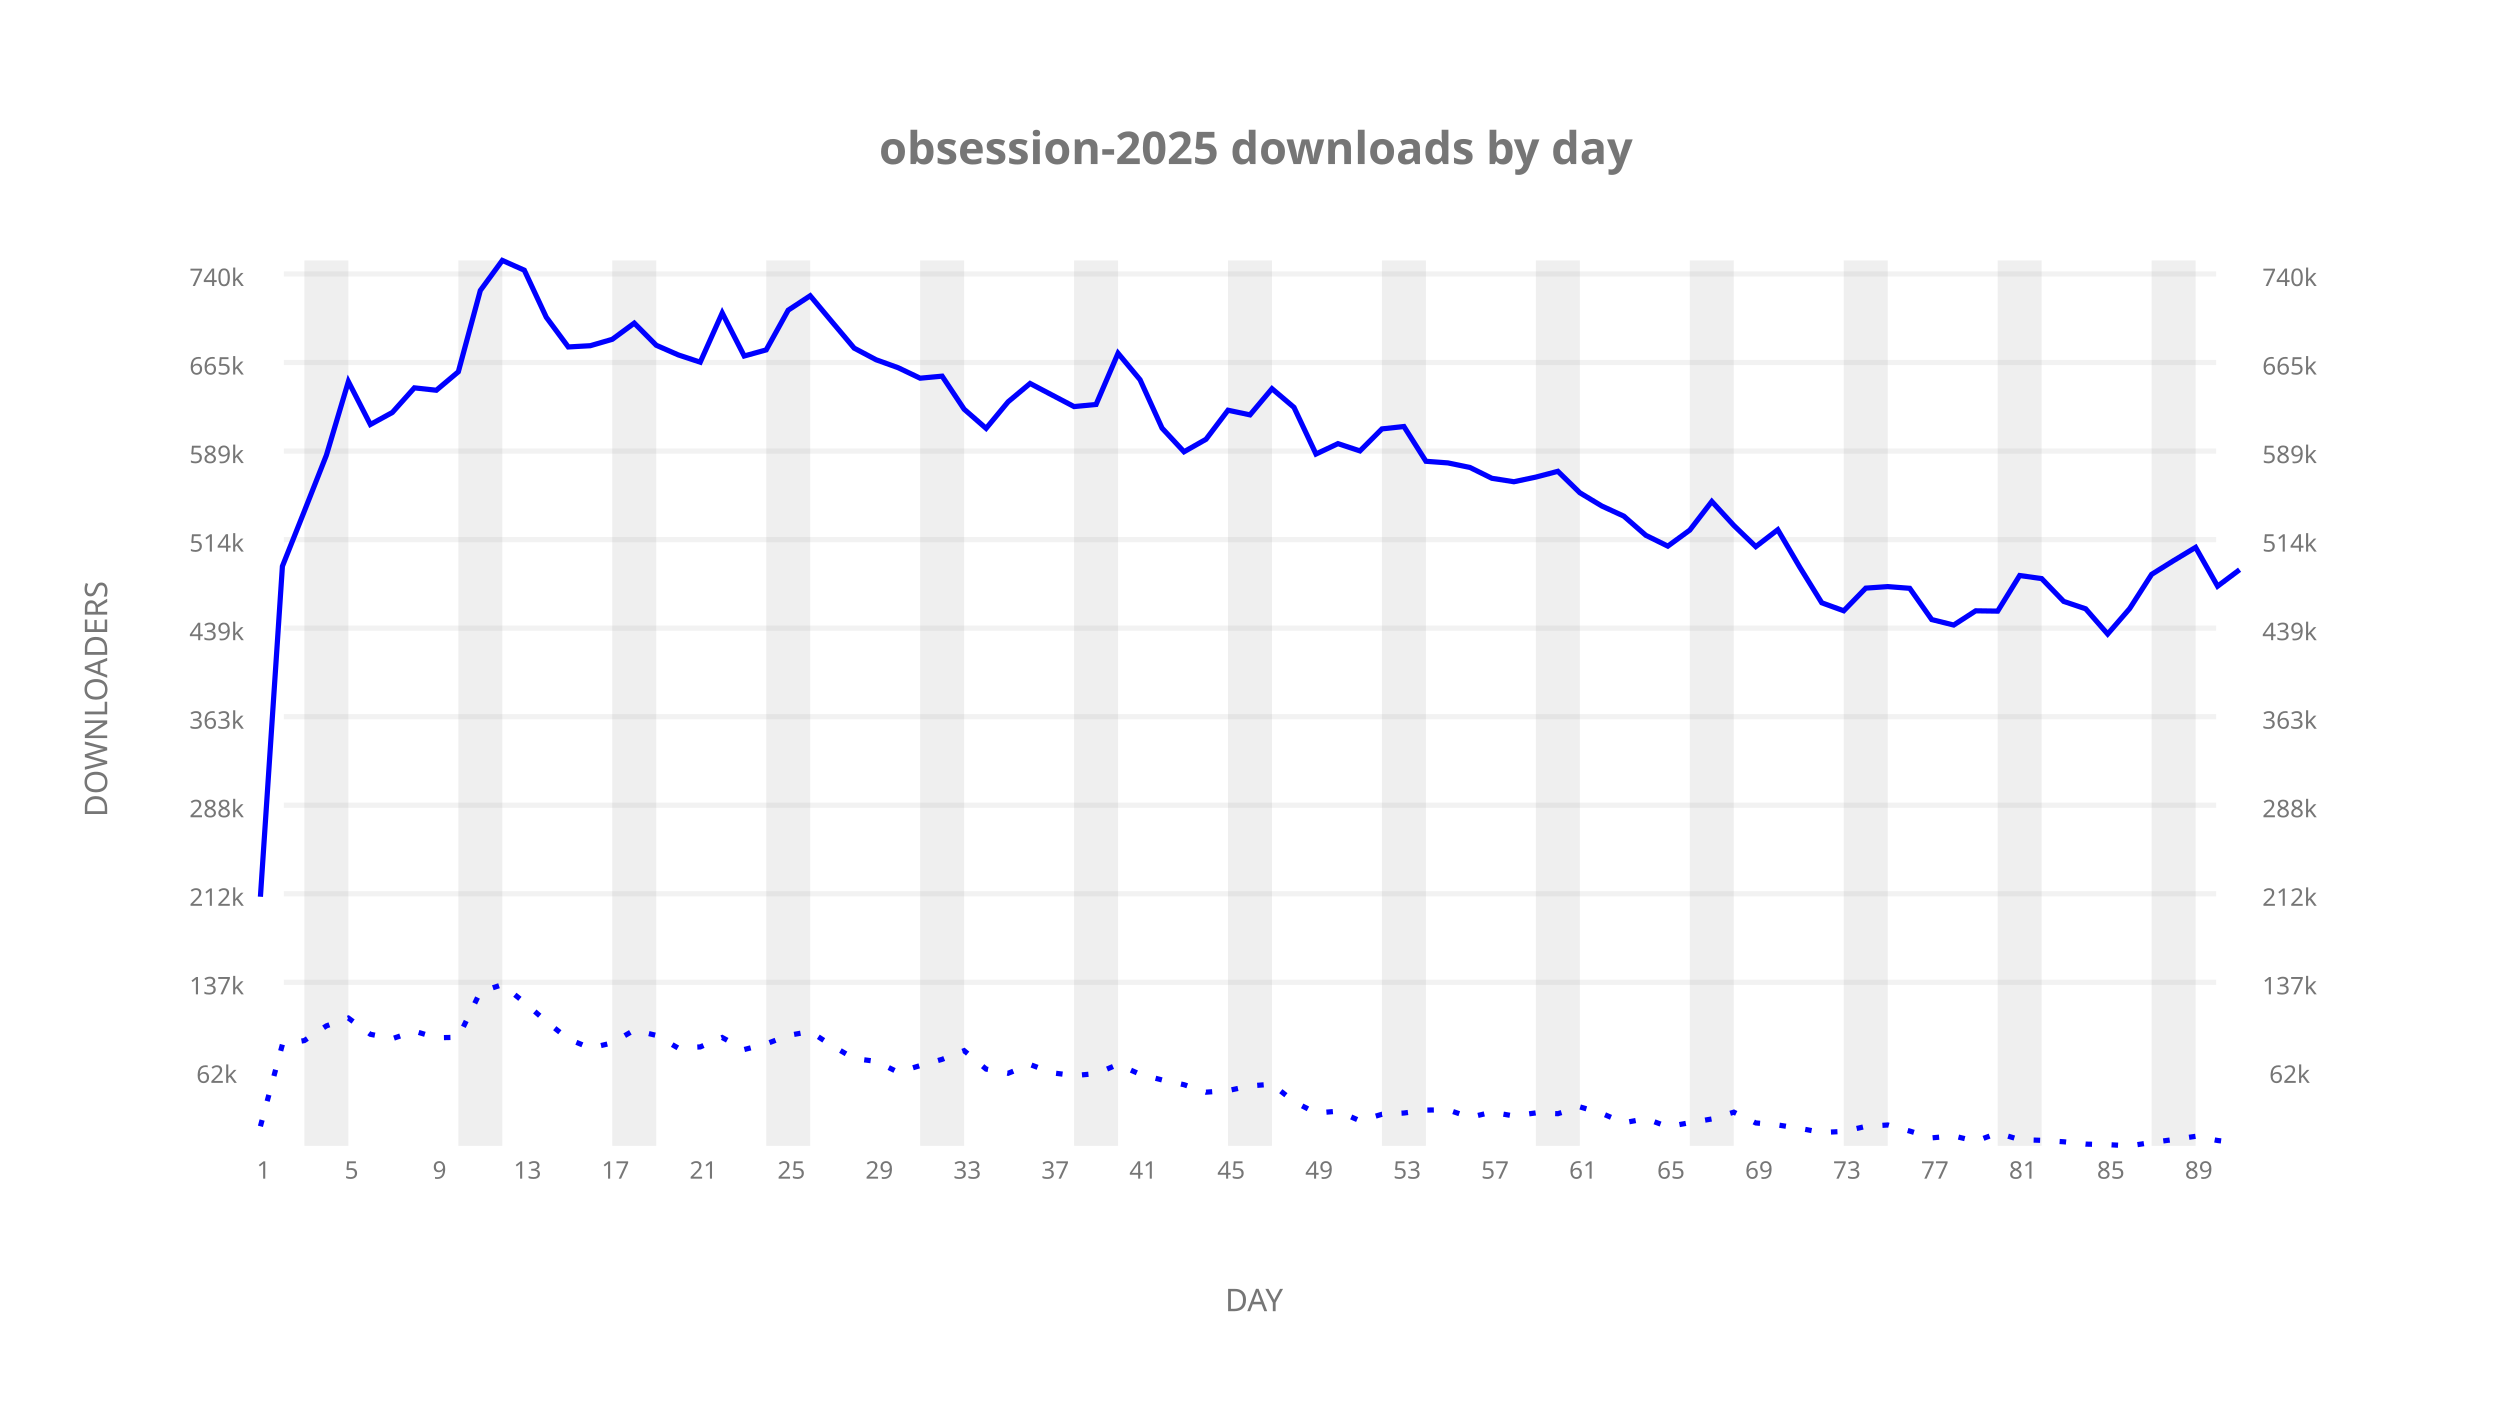
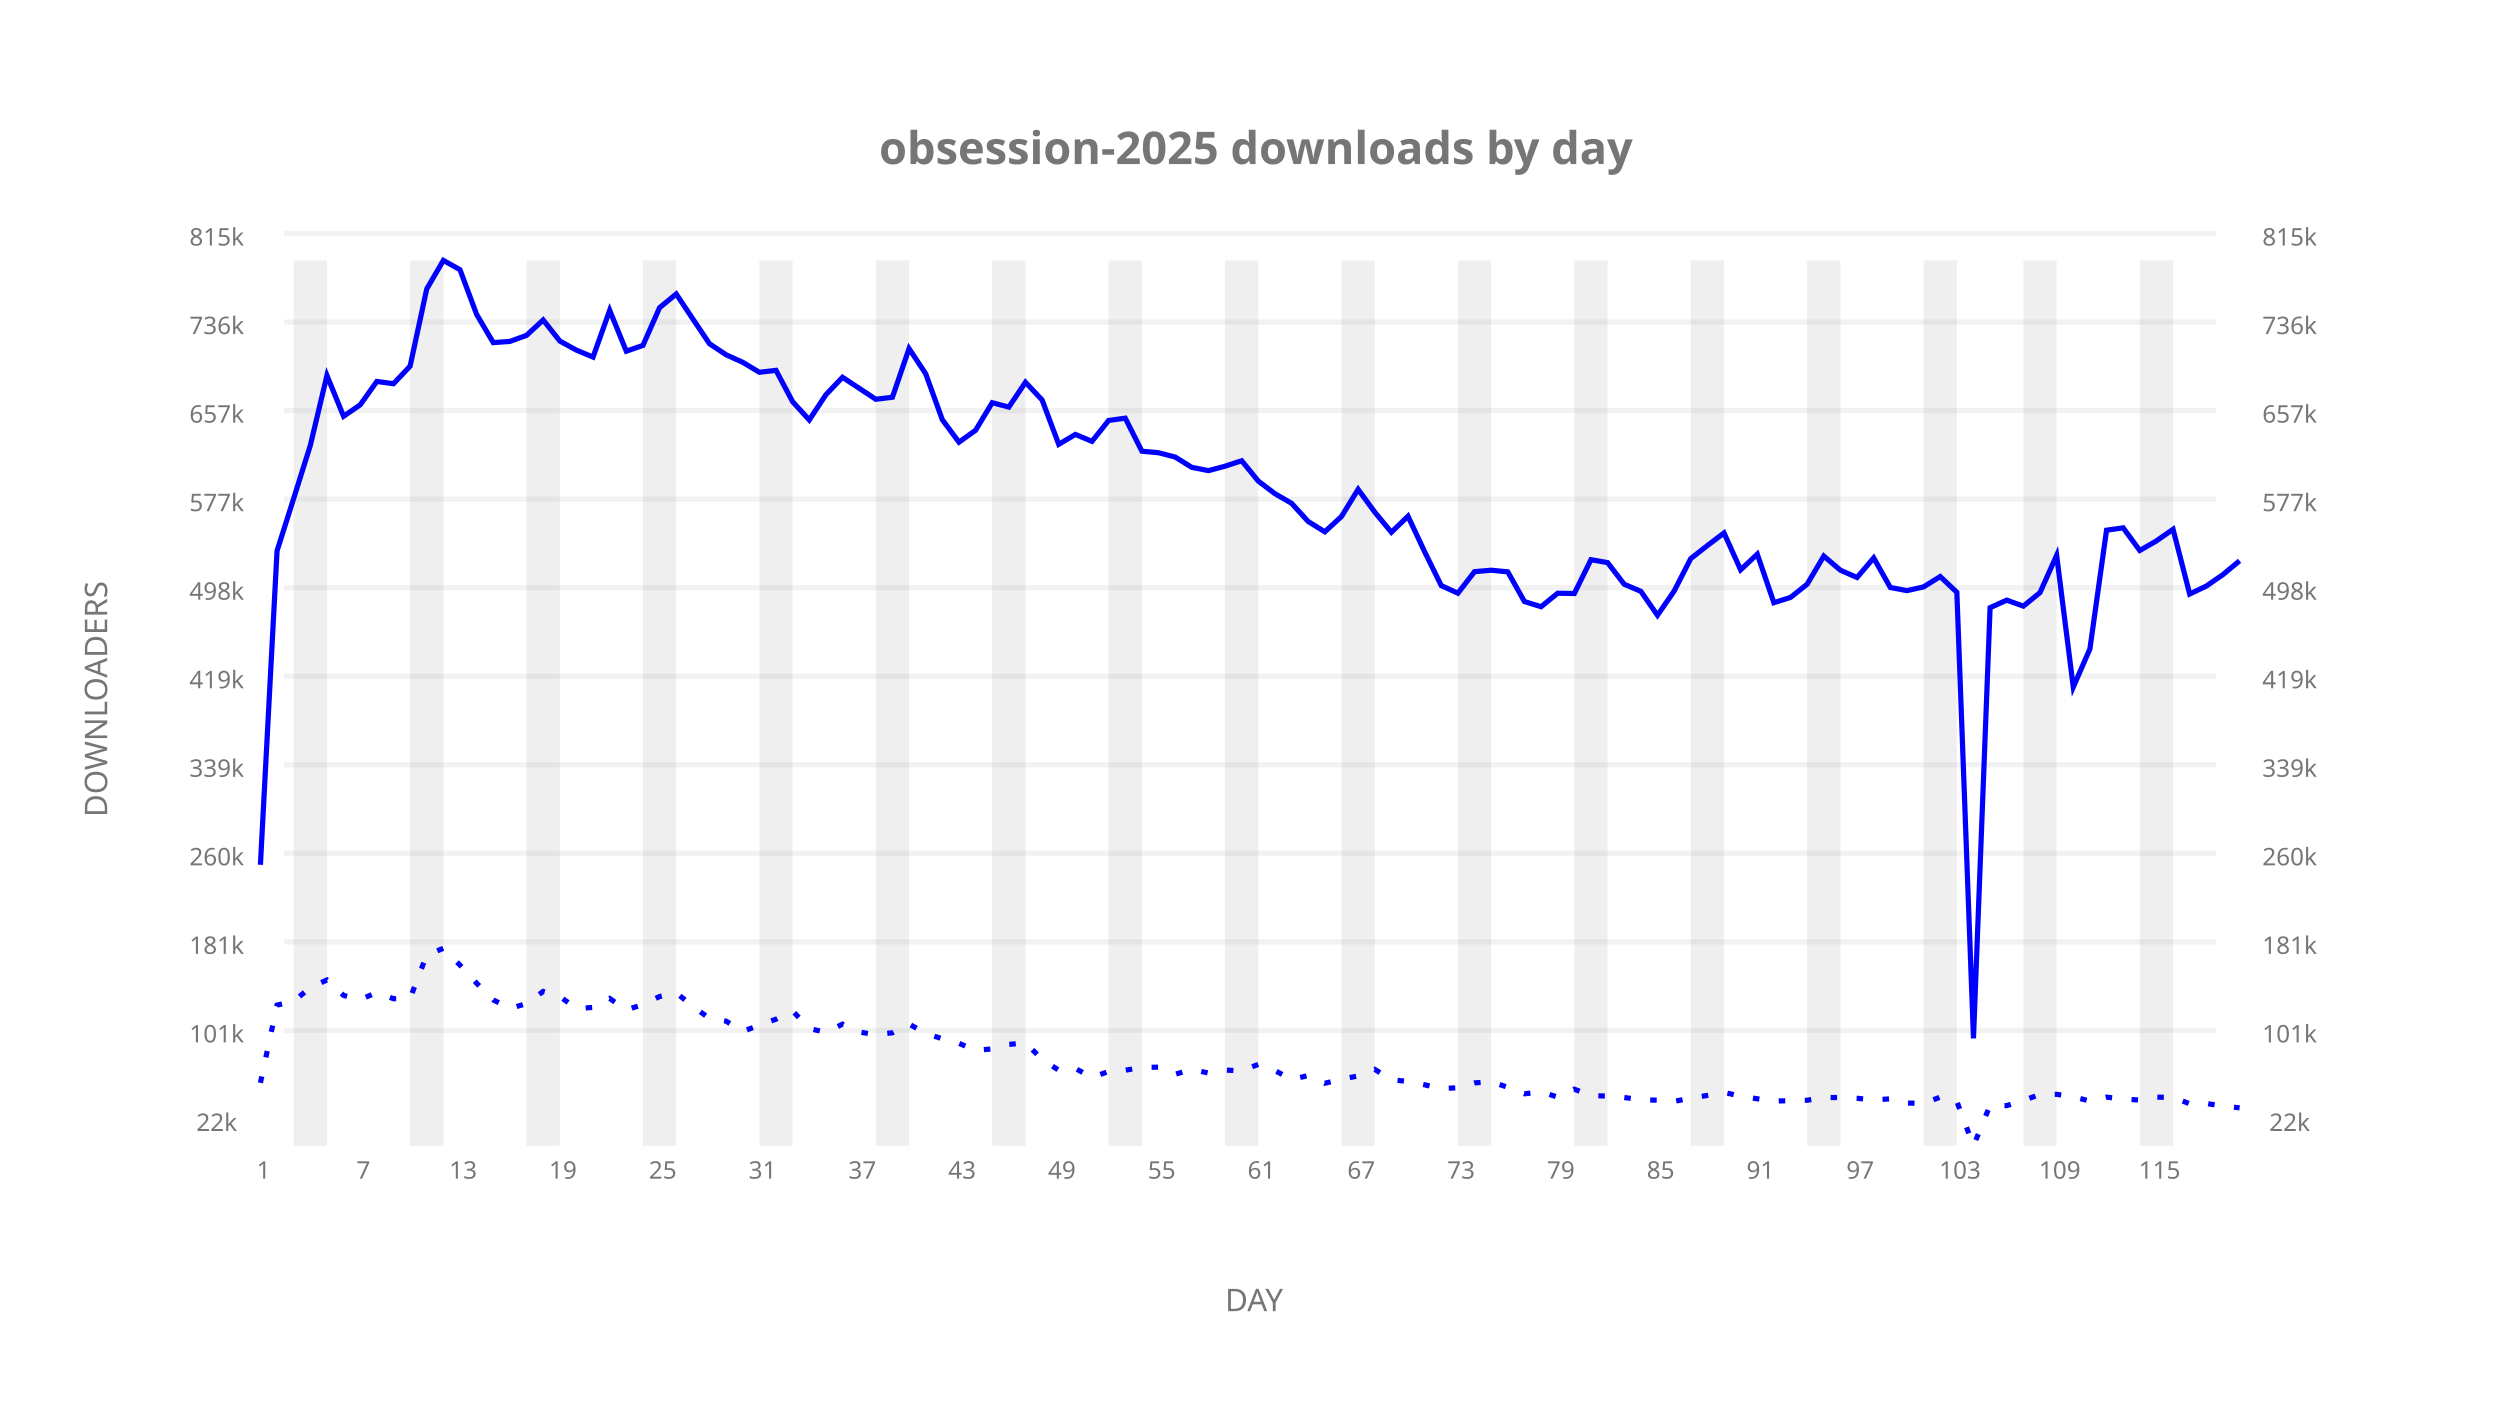
<svg xmlns="http://www.w3.org/2000/svg" xml:space="preserve" id="obsession-2025-downloads-by-day-day" x="0px" y="0px" width="1920px" height="1080px" viewBox="0 0 1920 1080" enable-background="new 0 0 1920 1080" role="img">
  <g id="annotations">
    <text x="960" y="126" font-family="Atkinson Hyperlegible" font-size="26pt" text-anchor="middle" text-align="center" font-weight="600" font-style="normal" style="fill:rgb(118,118,118); fill-opacity:1; stroke:rgb(118,118,118); stroke-opacity:0; stroke-width:0.5"> obsession-2025 downloads by day</text>
    <g id="axes-lines">
      <text x="960" y="1007" font-family="Atkinson Hyperlegible" font-size="18pt" text-anchor="middle" text-align="center" font-weight="500" font-style="normal" style="fill:rgb(118,118,118); fill-opacity:1; stroke:rgb(118,118,118); stroke-opacity:0; stroke-width:0.5"> DAY</text>
      <text x="73" y="540" font-family="Atkinson Hyperlegible" font-size="18pt" text-anchor="middle" text-align="center" dominant-baseline="central" font-weight="500" font-style="normal" style="fill:rgb(118,118,118); fill-opacity:1; stroke:rgb(118,118,118); stroke-opacity:0; stroke-width:0.5" transform="rotate(-90,73,540)"> DOWNLOADERS</text>
    </g>
    <g id="tic-y-label-lines">
-       <line x1="218" y1="754.404" x2="1702" y2="754.404" style="fill:rgb(0,0,255); fill-opacity:0; stroke:rgb(242,242,242); stroke-opacity:1; stroke-width:4" />
-       <line x1="218" y1="686.404" x2="1702" y2="686.404" style="fill:rgb(0,0,255); fill-opacity:0; stroke:rgb(242,242,242); stroke-opacity:1; stroke-width:4" />
-       <line x1="218" y1="618.404" x2="1702" y2="618.404" style="fill:rgb(0,0,255); fill-opacity:0; stroke:rgb(242,242,242); stroke-opacity:1; stroke-width:4" />
-       <line x1="218" y1="550.404" x2="1702" y2="550.404" style="fill:rgb(0,0,255); fill-opacity:0; stroke:rgb(242,242,242); stroke-opacity:1; stroke-width:4" />
-       <line x1="218" y1="482.404" x2="1702" y2="482.404" style="fill:rgb(0,0,255); fill-opacity:0; stroke:rgb(242,242,242); stroke-opacity:1; stroke-width:4" />
-       <line x1="218" y1="414.404" x2="1702" y2="414.404" style="fill:rgb(0,0,255); fill-opacity:0; stroke:rgb(242,242,242); stroke-opacity:1; stroke-width:4" />
-       <line x1="218" y1="346.404" x2="1702" y2="346.404" style="fill:rgb(0,0,255); fill-opacity:0; stroke:rgb(242,242,242); stroke-opacity:1; stroke-width:4" />
-       <line x1="218" y1="278.404" x2="1702" y2="278.404" style="fill:rgb(0,0,255); fill-opacity:0; stroke:rgb(242,242,242); stroke-opacity:1; stroke-width:4" />
-       <line x1="218" y1="210.404" x2="1702" y2="210.404" style="fill:rgb(0,0,255); fill-opacity:0; stroke:rgb(242,242,242); stroke-opacity:1; stroke-width:4" />
+       <line x1="218" y1="791.346" x2="1702" y2="791.346" style="fill:rgb(0,0,255); fill-opacity:0; stroke:rgb(242,242,242); stroke-opacity:1; stroke-width:4" />
+       <line x1="218" y1="723.346" x2="1702" y2="723.346" style="fill:rgb(0,0,255); fill-opacity:0; stroke:rgb(242,242,242); stroke-opacity:1; stroke-width:4" />
+       <line x1="218" y1="655.346" x2="1702" y2="655.346" style="fill:rgb(0,0,255); fill-opacity:0; stroke:rgb(242,242,242); stroke-opacity:1; stroke-width:4" />
+       <line x1="218" y1="587.346" x2="1702" y2="587.346" style="fill:rgb(0,0,255); fill-opacity:0; stroke:rgb(242,242,242); stroke-opacity:1; stroke-width:4" />
+       <line x1="218" y1="519.346" x2="1702" y2="519.346" style="fill:rgb(0,0,255); fill-opacity:0; stroke:rgb(242,242,242); stroke-opacity:1; stroke-width:4" />
+       <line x1="218" y1="451.346" x2="1702" y2="451.346" style="fill:rgb(0,0,255); fill-opacity:0; stroke:rgb(242,242,242); stroke-opacity:1; stroke-width:4" />
+       <line x1="218" y1="383.346" x2="1702" y2="383.346" style="fill:rgb(0,0,255); fill-opacity:0; stroke:rgb(242,242,242); stroke-opacity:1; stroke-width:4" />
+       <line x1="218" y1="315.346" x2="1702" y2="315.346" style="fill:rgb(0,0,255); fill-opacity:0; stroke:rgb(242,242,242); stroke-opacity:1; stroke-width:4" />
+       <line x1="218" y1="247.346" x2="1702" y2="247.346" style="fill:rgb(0,0,255); fill-opacity:0; stroke:rgb(242,242,242); stroke-opacity:1; stroke-width:4" />
+       <line x1="218" y1="179.346" x2="1702" y2="179.346" style="fill:rgb(0,0,255); fill-opacity:0; stroke:rgb(242,242,242); stroke-opacity:1; stroke-width:4" />
    </g>
    <g id="tic-x-labels">
      <text x="200" y="898" font-family="Atkinson Hyperlegible" font-size="14pt" text-anchor="middle" text-align="center" dominant-baseline="central" font-weight="400" font-style="normal" style="fill:rgb(118,118,118); fill-opacity:1; stroke:rgb(118,118,118); stroke-opacity:0; stroke-width:0.5"> 1</text>
-       <text x="267.556" y="898" font-family="Atkinson Hyperlegible" font-size="14pt" text-anchor="middle" text-align="center" dominant-baseline="central" font-weight="400" font-style="normal" style="fill:rgb(118,118,118); fill-opacity:1; stroke:rgb(118,118,118); stroke-opacity:0; stroke-width:0.5"> 5</text>
-       <text x="335.111" y="898" font-family="Atkinson Hyperlegible" font-size="14pt" text-anchor="middle" text-align="center" dominant-baseline="central" font-weight="400" font-style="normal" style="fill:rgb(118,118,118); fill-opacity:1; stroke:rgb(118,118,118); stroke-opacity:0; stroke-width:0.5"> 9</text>
-       <text x="402.667" y="898" font-family="Atkinson Hyperlegible" font-size="14pt" text-anchor="middle" text-align="center" dominant-baseline="central" font-weight="400" font-style="normal" style="fill:rgb(118,118,118); fill-opacity:1; stroke:rgb(118,118,118); stroke-opacity:0; stroke-width:0.5"> 13</text>
-       <text x="470.222" y="898" font-family="Atkinson Hyperlegible" font-size="14pt" text-anchor="middle" text-align="center" dominant-baseline="central" font-weight="400" font-style="normal" style="fill:rgb(118,118,118); fill-opacity:1; stroke:rgb(118,118,118); stroke-opacity:0; stroke-width:0.5"> 17</text>
-       <text x="537.778" y="898" font-family="Atkinson Hyperlegible" font-size="14pt" text-anchor="middle" text-align="center" dominant-baseline="central" font-weight="400" font-style="normal" style="fill:rgb(118,118,118); fill-opacity:1; stroke:rgb(118,118,118); stroke-opacity:0; stroke-width:0.5"> 21</text>
-       <text x="605.333" y="898" font-family="Atkinson Hyperlegible" font-size="14pt" text-anchor="middle" text-align="center" dominant-baseline="central" font-weight="400" font-style="normal" style="fill:rgb(118,118,118); fill-opacity:1; stroke:rgb(118,118,118); stroke-opacity:0; stroke-width:0.5"> 25</text>
-       <text x="672.889" y="898" font-family="Atkinson Hyperlegible" font-size="14pt" text-anchor="middle" text-align="center" dominant-baseline="central" font-weight="400" font-style="normal" style="fill:rgb(118,118,118); fill-opacity:1; stroke:rgb(118,118,118); stroke-opacity:0; stroke-width:0.5"> 29</text>
-       <text x="740.444" y="898" font-family="Atkinson Hyperlegible" font-size="14pt" text-anchor="middle" text-align="center" dominant-baseline="central" font-weight="400" font-style="normal" style="fill:rgb(118,118,118); fill-opacity:1; stroke:rgb(118,118,118); stroke-opacity:0; stroke-width:0.5"> 33</text>
-       <text x="808" y="898" font-family="Atkinson Hyperlegible" font-size="14pt" text-anchor="middle" text-align="center" dominant-baseline="central" font-weight="400" font-style="normal" style="fill:rgb(118,118,118); fill-opacity:1; stroke:rgb(118,118,118); stroke-opacity:0; stroke-width:0.5"> 37</text>
-       <text x="875.556" y="898" font-family="Atkinson Hyperlegible" font-size="14pt" text-anchor="middle" text-align="center" dominant-baseline="central" font-weight="400" font-style="normal" style="fill:rgb(118,118,118); fill-opacity:1; stroke:rgb(118,118,118); stroke-opacity:0; stroke-width:0.5"> 41</text>
-       <text x="943.111" y="898" font-family="Atkinson Hyperlegible" font-size="14pt" text-anchor="middle" text-align="center" dominant-baseline="central" font-weight="400" font-style="normal" style="fill:rgb(118,118,118); fill-opacity:1; stroke:rgb(118,118,118); stroke-opacity:0; stroke-width:0.5"> 45</text>
-       <text x="1010.667" y="898" font-family="Atkinson Hyperlegible" font-size="14pt" text-anchor="middle" text-align="center" dominant-baseline="central" font-weight="400" font-style="normal" style="fill:rgb(118,118,118); fill-opacity:1; stroke:rgb(118,118,118); stroke-opacity:0; stroke-width:0.5"> 49</text>
-       <text x="1078.222" y="898" font-family="Atkinson Hyperlegible" font-size="14pt" text-anchor="middle" text-align="center" dominant-baseline="central" font-weight="400" font-style="normal" style="fill:rgb(118,118,118); fill-opacity:1; stroke:rgb(118,118,118); stroke-opacity:0; stroke-width:0.5"> 53</text>
-       <text x="1145.778" y="898" font-family="Atkinson Hyperlegible" font-size="14pt" text-anchor="middle" text-align="center" dominant-baseline="central" font-weight="400" font-style="normal" style="fill:rgb(118,118,118); fill-opacity:1; stroke:rgb(118,118,118); stroke-opacity:0; stroke-width:0.5"> 57</text>
-       <text x="1213.333" y="898" font-family="Atkinson Hyperlegible" font-size="14pt" text-anchor="middle" text-align="center" dominant-baseline="central" font-weight="400" font-style="normal" style="fill:rgb(118,118,118); fill-opacity:1; stroke:rgb(118,118,118); stroke-opacity:0; stroke-width:0.5"> 61</text>
-       <text x="1280.889" y="898" font-family="Atkinson Hyperlegible" font-size="14pt" text-anchor="middle" text-align="center" dominant-baseline="central" font-weight="400" font-style="normal" style="fill:rgb(118,118,118); fill-opacity:1; stroke:rgb(118,118,118); stroke-opacity:0; stroke-width:0.5"> 65</text>
-       <text x="1348.444" y="898" font-family="Atkinson Hyperlegible" font-size="14pt" text-anchor="middle" text-align="center" dominant-baseline="central" font-weight="400" font-style="normal" style="fill:rgb(118,118,118); fill-opacity:1; stroke:rgb(118,118,118); stroke-opacity:0; stroke-width:0.5"> 69</text>
-       <text x="1416" y="898" font-family="Atkinson Hyperlegible" font-size="14pt" text-anchor="middle" text-align="center" dominant-baseline="central" font-weight="400" font-style="normal" style="fill:rgb(118,118,118); fill-opacity:1; stroke:rgb(118,118,118); stroke-opacity:0; stroke-width:0.5"> 73</text>
-       <text x="1483.556" y="898" font-family="Atkinson Hyperlegible" font-size="14pt" text-anchor="middle" text-align="center" dominant-baseline="central" font-weight="400" font-style="normal" style="fill:rgb(118,118,118); fill-opacity:1; stroke:rgb(118,118,118); stroke-opacity:0; stroke-width:0.5"> 77</text>
-       <text x="1551.111" y="898" font-family="Atkinson Hyperlegible" font-size="14pt" text-anchor="middle" text-align="center" dominant-baseline="central" font-weight="400" font-style="normal" style="fill:rgb(118,118,118); fill-opacity:1; stroke:rgb(118,118,118); stroke-opacity:0; stroke-width:0.5"> 81</text>
-       <text x="1618.667" y="898" font-family="Atkinson Hyperlegible" font-size="14pt" text-anchor="middle" text-align="center" dominant-baseline="central" font-weight="400" font-style="normal" style="fill:rgb(118,118,118); fill-opacity:1; stroke:rgb(118,118,118); stroke-opacity:0; stroke-width:0.5"> 85</text>
-       <text x="1686.222" y="898" font-family="Atkinson Hyperlegible" font-size="14pt" text-anchor="middle" text-align="center" dominant-baseline="central" font-weight="400" font-style="normal" style="fill:rgb(118,118,118); fill-opacity:1; stroke:rgb(118,118,118); stroke-opacity:0; stroke-width:0.5"> 89</text>
+       <text x="276.639" y="898" font-family="Atkinson Hyperlegible" font-size="14pt" text-anchor="middle" text-align="center" dominant-baseline="central" font-weight="400" font-style="normal" style="fill:rgb(118,118,118); fill-opacity:1; stroke:rgb(118,118,118); stroke-opacity:0; stroke-width:0.5"> 7</text>
+       <text x="353.277" y="898" font-family="Atkinson Hyperlegible" font-size="14pt" text-anchor="middle" text-align="center" dominant-baseline="central" font-weight="400" font-style="normal" style="fill:rgb(118,118,118); fill-opacity:1; stroke:rgb(118,118,118); stroke-opacity:0; stroke-width:0.5"> 13</text>
+       <text x="429.916" y="898" font-family="Atkinson Hyperlegible" font-size="14pt" text-anchor="middle" text-align="center" dominant-baseline="central" font-weight="400" font-style="normal" style="fill:rgb(118,118,118); fill-opacity:1; stroke:rgb(118,118,118); stroke-opacity:0; stroke-width:0.5"> 19</text>
+       <text x="506.555" y="898" font-family="Atkinson Hyperlegible" font-size="14pt" text-anchor="middle" text-align="center" dominant-baseline="central" font-weight="400" font-style="normal" style="fill:rgb(118,118,118); fill-opacity:1; stroke:rgb(118,118,118); stroke-opacity:0; stroke-width:0.5"> 25</text>
+       <text x="583.193" y="898" font-family="Atkinson Hyperlegible" font-size="14pt" text-anchor="middle" text-align="center" dominant-baseline="central" font-weight="400" font-style="normal" style="fill:rgb(118,118,118); fill-opacity:1; stroke:rgb(118,118,118); stroke-opacity:0; stroke-width:0.5"> 31</text>
+       <text x="659.832" y="898" font-family="Atkinson Hyperlegible" font-size="14pt" text-anchor="middle" text-align="center" dominant-baseline="central" font-weight="400" font-style="normal" style="fill:rgb(118,118,118); fill-opacity:1; stroke:rgb(118,118,118); stroke-opacity:0; stroke-width:0.5"> 37</text>
+       <text x="736.471" y="898" font-family="Atkinson Hyperlegible" font-size="14pt" text-anchor="middle" text-align="center" dominant-baseline="central" font-weight="400" font-style="normal" style="fill:rgb(118,118,118); fill-opacity:1; stroke:rgb(118,118,118); stroke-opacity:0; stroke-width:0.5"> 43</text>
+       <text x="813.109" y="898" font-family="Atkinson Hyperlegible" font-size="14pt" text-anchor="middle" text-align="center" dominant-baseline="central" font-weight="400" font-style="normal" style="fill:rgb(118,118,118); fill-opacity:1; stroke:rgb(118,118,118); stroke-opacity:0; stroke-width:0.5"> 49</text>
+       <text x="889.748" y="898" font-family="Atkinson Hyperlegible" font-size="14pt" text-anchor="middle" text-align="center" dominant-baseline="central" font-weight="400" font-style="normal" style="fill:rgb(118,118,118); fill-opacity:1; stroke:rgb(118,118,118); stroke-opacity:0; stroke-width:0.5"> 55</text>
+       <text x="966.387" y="898" font-family="Atkinson Hyperlegible" font-size="14pt" text-anchor="middle" text-align="center" dominant-baseline="central" font-weight="400" font-style="normal" style="fill:rgb(118,118,118); fill-opacity:1; stroke:rgb(118,118,118); stroke-opacity:0; stroke-width:0.5"> 61</text>
+       <text x="1043.025" y="898" font-family="Atkinson Hyperlegible" font-size="14pt" text-anchor="middle" text-align="center" dominant-baseline="central" font-weight="400" font-style="normal" style="fill:rgb(118,118,118); fill-opacity:1; stroke:rgb(118,118,118); stroke-opacity:0; stroke-width:0.5"> 67</text>
+       <text x="1119.664" y="898" font-family="Atkinson Hyperlegible" font-size="14pt" text-anchor="middle" text-align="center" dominant-baseline="central" font-weight="400" font-style="normal" style="fill:rgb(118,118,118); fill-opacity:1; stroke:rgb(118,118,118); stroke-opacity:0; stroke-width:0.5"> 73</text>
+       <text x="1196.303" y="898" font-family="Atkinson Hyperlegible" font-size="14pt" text-anchor="middle" text-align="center" dominant-baseline="central" font-weight="400" font-style="normal" style="fill:rgb(118,118,118); fill-opacity:1; stroke:rgb(118,118,118); stroke-opacity:0; stroke-width:0.5"> 79</text>
+       <text x="1272.941" y="898" font-family="Atkinson Hyperlegible" font-size="14pt" text-anchor="middle" text-align="center" dominant-baseline="central" font-weight="400" font-style="normal" style="fill:rgb(118,118,118); fill-opacity:1; stroke:rgb(118,118,118); stroke-opacity:0; stroke-width:0.5"> 85</text>
+       <text x="1349.58" y="898" font-family="Atkinson Hyperlegible" font-size="14pt" text-anchor="middle" text-align="center" dominant-baseline="central" font-weight="400" font-style="normal" style="fill:rgb(118,118,118); fill-opacity:1; stroke:rgb(118,118,118); stroke-opacity:0; stroke-width:0.5"> 91</text>
+       <text x="1426.218" y="898" font-family="Atkinson Hyperlegible" font-size="14pt" text-anchor="middle" text-align="center" dominant-baseline="central" font-weight="400" font-style="normal" style="fill:rgb(118,118,118); fill-opacity:1; stroke:rgb(118,118,118); stroke-opacity:0; stroke-width:0.5"> 97</text>
+       <text x="1502.857" y="898" font-family="Atkinson Hyperlegible" font-size="14pt" text-anchor="middle" text-align="center" dominant-baseline="central" font-weight="400" font-style="normal" style="fill:rgb(118,118,118); fill-opacity:1; stroke:rgb(118,118,118); stroke-opacity:0; stroke-width:0.5"> 103</text>
+       <text x="1579.496" y="898" font-family="Atkinson Hyperlegible" font-size="14pt" text-anchor="middle" text-align="center" dominant-baseline="central" font-weight="400" font-style="normal" style="fill:rgb(118,118,118); fill-opacity:1; stroke:rgb(118,118,118); stroke-opacity:0; stroke-width:0.5"> 109</text>
+       <text x="1656.134" y="898" font-family="Atkinson Hyperlegible" font-size="14pt" text-anchor="middle" text-align="center" dominant-baseline="central" font-weight="400" font-style="normal" style="fill:rgb(118,118,118); fill-opacity:1; stroke:rgb(118,118,118); stroke-opacity:0; stroke-width:0.5"> 115</text>
    </g>
    <g id="tic-y-labels">
-       <text x="164" y="824.404" font-family="Atkinson Hyperlegible" font-size="14pt" text-anchor="middle" text-align="center" dominant-baseline="central" font-weight="400" font-style="normal" style="fill:rgb(118,118,118); fill-opacity:1; stroke:rgb(118,118,118); stroke-opacity:0; stroke-width:0.5"> 62k</text>
-       <text x="1756" y="824.404" font-family="Atkinson Hyperlegible" font-size="14pt" text-anchor="middle" text-align="center" dominant-baseline="central" font-weight="400" font-style="normal" style="fill:rgb(118,118,118); fill-opacity:1; stroke:rgb(118,118,118); stroke-opacity:0; stroke-width:0.5"> 62k</text>
-       <text x="164" y="756.404" font-family="Atkinson Hyperlegible" font-size="14pt" text-anchor="middle" text-align="center" dominant-baseline="central" font-weight="400" font-style="normal" style="fill:rgb(118,118,118); fill-opacity:1; stroke:rgb(118,118,118); stroke-opacity:0; stroke-width:0.5"> 137k</text>
-       <text x="1756" y="756.404" font-family="Atkinson Hyperlegible" font-size="14pt" text-anchor="middle" text-align="center" dominant-baseline="central" font-weight="400" font-style="normal" style="fill:rgb(118,118,118); fill-opacity:1; stroke:rgb(118,118,118); stroke-opacity:0; stroke-width:0.5"> 137k</text>
-       <text x="164" y="688.404" font-family="Atkinson Hyperlegible" font-size="14pt" text-anchor="middle" text-align="center" dominant-baseline="central" font-weight="400" font-style="normal" style="fill:rgb(118,118,118); fill-opacity:1; stroke:rgb(118,118,118); stroke-opacity:0; stroke-width:0.5"> 212k</text>
-       <text x="1756" y="688.404" font-family="Atkinson Hyperlegible" font-size="14pt" text-anchor="middle" text-align="center" dominant-baseline="central" font-weight="400" font-style="normal" style="fill:rgb(118,118,118); fill-opacity:1; stroke:rgb(118,118,118); stroke-opacity:0; stroke-width:0.5"> 212k</text>
-       <text x="164" y="620.404" font-family="Atkinson Hyperlegible" font-size="14pt" text-anchor="middle" text-align="center" dominant-baseline="central" font-weight="400" font-style="normal" style="fill:rgb(118,118,118); fill-opacity:1; stroke:rgb(118,118,118); stroke-opacity:0; stroke-width:0.5"> 288k</text>
-       <text x="1756" y="620.404" font-family="Atkinson Hyperlegible" font-size="14pt" text-anchor="middle" text-align="center" dominant-baseline="central" font-weight="400" font-style="normal" style="fill:rgb(118,118,118); fill-opacity:1; stroke:rgb(118,118,118); stroke-opacity:0; stroke-width:0.5"> 288k</text>
-       <text x="164" y="552.404" font-family="Atkinson Hyperlegible" font-size="14pt" text-anchor="middle" text-align="center" dominant-baseline="central" font-weight="400" font-style="normal" style="fill:rgb(118,118,118); fill-opacity:1; stroke:rgb(118,118,118); stroke-opacity:0; stroke-width:0.5"> 363k</text>
-       <text x="1756" y="552.404" font-family="Atkinson Hyperlegible" font-size="14pt" text-anchor="middle" text-align="center" dominant-baseline="central" font-weight="400" font-style="normal" style="fill:rgb(118,118,118); fill-opacity:1; stroke:rgb(118,118,118); stroke-opacity:0; stroke-width:0.5"> 363k</text>
-       <text x="164" y="484.404" font-family="Atkinson Hyperlegible" font-size="14pt" text-anchor="middle" text-align="center" dominant-baseline="central" font-weight="400" font-style="normal" style="fill:rgb(118,118,118); fill-opacity:1; stroke:rgb(118,118,118); stroke-opacity:0; stroke-width:0.5"> 439k</text>
-       <text x="1756" y="484.404" font-family="Atkinson Hyperlegible" font-size="14pt" text-anchor="middle" text-align="center" dominant-baseline="central" font-weight="400" font-style="normal" style="fill:rgb(118,118,118); fill-opacity:1; stroke:rgb(118,118,118); stroke-opacity:0; stroke-width:0.5"> 439k</text>
-       <text x="164" y="416.404" font-family="Atkinson Hyperlegible" font-size="14pt" text-anchor="middle" text-align="center" dominant-baseline="central" font-weight="400" font-style="normal" style="fill:rgb(118,118,118); fill-opacity:1; stroke:rgb(118,118,118); stroke-opacity:0; stroke-width:0.5"> 514k</text>
-       <text x="1756" y="416.404" font-family="Atkinson Hyperlegible" font-size="14pt" text-anchor="middle" text-align="center" dominant-baseline="central" font-weight="400" font-style="normal" style="fill:rgb(118,118,118); fill-opacity:1; stroke:rgb(118,118,118); stroke-opacity:0; stroke-width:0.5"> 514k</text>
-       <text x="164" y="348.404" font-family="Atkinson Hyperlegible" font-size="14pt" text-anchor="middle" text-align="center" dominant-baseline="central" font-weight="400" font-style="normal" style="fill:rgb(118,118,118); fill-opacity:1; stroke:rgb(118,118,118); stroke-opacity:0; stroke-width:0.5"> 589k</text>
-       <text x="1756" y="348.404" font-family="Atkinson Hyperlegible" font-size="14pt" text-anchor="middle" text-align="center" dominant-baseline="central" font-weight="400" font-style="normal" style="fill:rgb(118,118,118); fill-opacity:1; stroke:rgb(118,118,118); stroke-opacity:0; stroke-width:0.5"> 589k</text>
-       <text x="164" y="280.404" font-family="Atkinson Hyperlegible" font-size="14pt" text-anchor="middle" text-align="center" dominant-baseline="central" font-weight="400" font-style="normal" style="fill:rgb(118,118,118); fill-opacity:1; stroke:rgb(118,118,118); stroke-opacity:0; stroke-width:0.5"> 665k</text>
-       <text x="1756" y="280.404" font-family="Atkinson Hyperlegible" font-size="14pt" text-anchor="middle" text-align="center" dominant-baseline="central" font-weight="400" font-style="normal" style="fill:rgb(118,118,118); fill-opacity:1; stroke:rgb(118,118,118); stroke-opacity:0; stroke-width:0.5"> 665k</text>
-       <text x="164" y="212.404" font-family="Atkinson Hyperlegible" font-size="14pt" text-anchor="middle" text-align="center" dominant-baseline="central" font-weight="400" font-style="normal" style="fill:rgb(118,118,118); fill-opacity:1; stroke:rgb(118,118,118); stroke-opacity:0; stroke-width:0.5"> 740k</text>
-       <text x="1756" y="212.404" font-family="Atkinson Hyperlegible" font-size="14pt" text-anchor="middle" text-align="center" dominant-baseline="central" font-weight="400" font-style="normal" style="fill:rgb(118,118,118); fill-opacity:1; stroke:rgb(118,118,118); stroke-opacity:0; stroke-width:0.5"> 740k</text>
+       <text x="164" y="861.346" font-family="Atkinson Hyperlegible" font-size="14pt" text-anchor="middle" text-align="center" dominant-baseline="central" font-weight="400" font-style="normal" style="fill:rgb(118,118,118); fill-opacity:1; stroke:rgb(118,118,118); stroke-opacity:0; stroke-width:0.5"> 22k</text>
+       <text x="1756" y="861.346" font-family="Atkinson Hyperlegible" font-size="14pt" text-anchor="middle" text-align="center" dominant-baseline="central" font-weight="400" font-style="normal" style="fill:rgb(118,118,118); fill-opacity:1; stroke:rgb(118,118,118); stroke-opacity:0; stroke-width:0.5"> 22k</text>
+       <text x="164" y="793.346" font-family="Atkinson Hyperlegible" font-size="14pt" text-anchor="middle" text-align="center" dominant-baseline="central" font-weight="400" font-style="normal" style="fill:rgb(118,118,118); fill-opacity:1; stroke:rgb(118,118,118); stroke-opacity:0; stroke-width:0.5"> 101k</text>
+       <text x="1756" y="793.346" font-family="Atkinson Hyperlegible" font-size="14pt" text-anchor="middle" text-align="center" dominant-baseline="central" font-weight="400" font-style="normal" style="fill:rgb(118,118,118); fill-opacity:1; stroke:rgb(118,118,118); stroke-opacity:0; stroke-width:0.5"> 101k</text>
+       <text x="164" y="725.346" font-family="Atkinson Hyperlegible" font-size="14pt" text-anchor="middle" text-align="center" dominant-baseline="central" font-weight="400" font-style="normal" style="fill:rgb(118,118,118); fill-opacity:1; stroke:rgb(118,118,118); stroke-opacity:0; stroke-width:0.5"> 181k</text>
+       <text x="1756" y="725.346" font-family="Atkinson Hyperlegible" font-size="14pt" text-anchor="middle" text-align="center" dominant-baseline="central" font-weight="400" font-style="normal" style="fill:rgb(118,118,118); fill-opacity:1; stroke:rgb(118,118,118); stroke-opacity:0; stroke-width:0.5"> 181k</text>
+       <text x="164" y="657.346" font-family="Atkinson Hyperlegible" font-size="14pt" text-anchor="middle" text-align="center" dominant-baseline="central" font-weight="400" font-style="normal" style="fill:rgb(118,118,118); fill-opacity:1; stroke:rgb(118,118,118); stroke-opacity:0; stroke-width:0.5"> 260k</text>
+       <text x="1756" y="657.346" font-family="Atkinson Hyperlegible" font-size="14pt" text-anchor="middle" text-align="center" dominant-baseline="central" font-weight="400" font-style="normal" style="fill:rgb(118,118,118); fill-opacity:1; stroke:rgb(118,118,118); stroke-opacity:0; stroke-width:0.5"> 260k</text>
+       <text x="164" y="589.346" font-family="Atkinson Hyperlegible" font-size="14pt" text-anchor="middle" text-align="center" dominant-baseline="central" font-weight="400" font-style="normal" style="fill:rgb(118,118,118); fill-opacity:1; stroke:rgb(118,118,118); stroke-opacity:0; stroke-width:0.5"> 339k</text>
+       <text x="1756" y="589.346" font-family="Atkinson Hyperlegible" font-size="14pt" text-anchor="middle" text-align="center" dominant-baseline="central" font-weight="400" font-style="normal" style="fill:rgb(118,118,118); fill-opacity:1; stroke:rgb(118,118,118); stroke-opacity:0; stroke-width:0.5"> 339k</text>
+       <text x="164" y="521.346" font-family="Atkinson Hyperlegible" font-size="14pt" text-anchor="middle" text-align="center" dominant-baseline="central" font-weight="400" font-style="normal" style="fill:rgb(118,118,118); fill-opacity:1; stroke:rgb(118,118,118); stroke-opacity:0; stroke-width:0.5"> 419k</text>
+       <text x="1756" y="521.346" font-family="Atkinson Hyperlegible" font-size="14pt" text-anchor="middle" text-align="center" dominant-baseline="central" font-weight="400" font-style="normal" style="fill:rgb(118,118,118); fill-opacity:1; stroke:rgb(118,118,118); stroke-opacity:0; stroke-width:0.5"> 419k</text>
+       <text x="164" y="453.346" font-family="Atkinson Hyperlegible" font-size="14pt" text-anchor="middle" text-align="center" dominant-baseline="central" font-weight="400" font-style="normal" style="fill:rgb(118,118,118); fill-opacity:1; stroke:rgb(118,118,118); stroke-opacity:0; stroke-width:0.5"> 498k</text>
+       <text x="1756" y="453.346" font-family="Atkinson Hyperlegible" font-size="14pt" text-anchor="middle" text-align="center" dominant-baseline="central" font-weight="400" font-style="normal" style="fill:rgb(118,118,118); fill-opacity:1; stroke:rgb(118,118,118); stroke-opacity:0; stroke-width:0.5"> 498k</text>
+       <text x="164" y="385.346" font-family="Atkinson Hyperlegible" font-size="14pt" text-anchor="middle" text-align="center" dominant-baseline="central" font-weight="400" font-style="normal" style="fill:rgb(118,118,118); fill-opacity:1; stroke:rgb(118,118,118); stroke-opacity:0; stroke-width:0.5"> 577k</text>
+       <text x="1756" y="385.346" font-family="Atkinson Hyperlegible" font-size="14pt" text-anchor="middle" text-align="center" dominant-baseline="central" font-weight="400" font-style="normal" style="fill:rgb(118,118,118); fill-opacity:1; stroke:rgb(118,118,118); stroke-opacity:0; stroke-width:0.5"> 577k</text>
+       <text x="164" y="317.346" font-family="Atkinson Hyperlegible" font-size="14pt" text-anchor="middle" text-align="center" dominant-baseline="central" font-weight="400" font-style="normal" style="fill:rgb(118,118,118); fill-opacity:1; stroke:rgb(118,118,118); stroke-opacity:0; stroke-width:0.5"> 657k</text>
+       <text x="1756" y="317.346" font-family="Atkinson Hyperlegible" font-size="14pt" text-anchor="middle" text-align="center" dominant-baseline="central" font-weight="400" font-style="normal" style="fill:rgb(118,118,118); fill-opacity:1; stroke:rgb(118,118,118); stroke-opacity:0; stroke-width:0.5"> 657k</text>
+       <text x="164" y="249.346" font-family="Atkinson Hyperlegible" font-size="14pt" text-anchor="middle" text-align="center" dominant-baseline="central" font-weight="400" font-style="normal" style="fill:rgb(118,118,118); fill-opacity:1; stroke:rgb(118,118,118); stroke-opacity:0; stroke-width:0.5"> 736k</text>
+       <text x="1756" y="249.346" font-family="Atkinson Hyperlegible" font-size="14pt" text-anchor="middle" text-align="center" dominant-baseline="central" font-weight="400" font-style="normal" style="fill:rgb(118,118,118); fill-opacity:1; stroke:rgb(118,118,118); stroke-opacity:0; stroke-width:0.5"> 736k</text>
+       <text x="164" y="181.346" font-family="Atkinson Hyperlegible" font-size="14pt" text-anchor="middle" text-align="center" dominant-baseline="central" font-weight="400" font-style="normal" style="fill:rgb(118,118,118); fill-opacity:1; stroke:rgb(118,118,118); stroke-opacity:0; stroke-width:0.5"> 815k</text>
+       <text x="1756" y="181.346" font-family="Atkinson Hyperlegible" font-size="14pt" text-anchor="middle" text-align="center" dominant-baseline="central" font-weight="400" font-style="normal" style="fill:rgb(118,118,118); fill-opacity:1; stroke:rgb(118,118,118); stroke-opacity:0; stroke-width:0.5"> 815k</text>
    </g>
  </g>
  <g id="weekend-bands-obsession-2025 downloads by day">
-     <rect x="233.778" y="200" width="33.778" height="680" style="fill:rgb(148,148,148); fill-opacity:0.15; stroke:rgb(148,148,148); stroke-opacity:0; stroke-width:0" />
-     <rect x="352" y="200" width="33.778" height="680" style="fill:rgb(148,148,148); fill-opacity:0.15; stroke:rgb(148,148,148); stroke-opacity:0; stroke-width:0" />
-     <rect x="470.222" y="200" width="33.778" height="680" style="fill:rgb(148,148,148); fill-opacity:0.15; stroke:rgb(148,148,148); stroke-opacity:0; stroke-width:0" />
-     <rect x="588.444" y="200" width="33.778" height="680" style="fill:rgb(148,148,148); fill-opacity:0.15; stroke:rgb(148,148,148); stroke-opacity:0; stroke-width:0" />
-     <rect x="706.667" y="200" width="33.778" height="680" style="fill:rgb(148,148,148); fill-opacity:0.15; stroke:rgb(148,148,148); stroke-opacity:0; stroke-width:0" />
-     <rect x="824.889" y="200" width="33.778" height="680" style="fill:rgb(148,148,148); fill-opacity:0.15; stroke:rgb(148,148,148); stroke-opacity:0; stroke-width:0" />
-     <rect x="943.111" y="200" width="33.778" height="680" style="fill:rgb(148,148,148); fill-opacity:0.15; stroke:rgb(148,148,148); stroke-opacity:0; stroke-width:0" />
-     <rect x="1061.333" y="200" width="33.778" height="680" style="fill:rgb(148,148,148); fill-opacity:0.15; stroke:rgb(148,148,148); stroke-opacity:0; stroke-width:0" />
-     <rect x="1179.556" y="200" width="33.778" height="680" style="fill:rgb(148,148,148); fill-opacity:0.15; stroke:rgb(148,148,148); stroke-opacity:0; stroke-width:0" />
-     <rect x="1297.778" y="200" width="33.778" height="680" style="fill:rgb(148,148,148); fill-opacity:0.15; stroke:rgb(148,148,148); stroke-opacity:0; stroke-width:0" />
-     <rect x="1416" y="200" width="33.778" height="680" style="fill:rgb(148,148,148); fill-opacity:0.15; stroke:rgb(148,148,148); stroke-opacity:0; stroke-width:0" />
-     <rect x="1534.222" y="200" width="33.778" height="680" style="fill:rgb(148,148,148); fill-opacity:0.15; stroke:rgb(148,148,148); stroke-opacity:0; stroke-width:0" />
-     <rect x="1652.444" y="200" width="33.778" height="680" style="fill:rgb(148,148,148); fill-opacity:0.15; stroke:rgb(148,148,148); stroke-opacity:0; stroke-width:0" />
+     <rect x="225.546" y="200" width="25.546" height="680" style="fill:rgb(148,148,148); fill-opacity:0.15; stroke:rgb(148,148,148); stroke-opacity:0; stroke-width:0" />
+     <rect x="314.958" y="200" width="25.546" height="680" style="fill:rgb(148,148,148); fill-opacity:0.15; stroke:rgb(148,148,148); stroke-opacity:0; stroke-width:0" />
+     <rect x="404.37" y="200" width="25.546" height="680" style="fill:rgb(148,148,148); fill-opacity:0.15; stroke:rgb(148,148,148); stroke-opacity:0; stroke-width:0" />
+     <rect x="493.782" y="200" width="25.546" height="680" style="fill:rgb(148,148,148); fill-opacity:0.15; stroke:rgb(148,148,148); stroke-opacity:0; stroke-width:0" />
+     <rect x="583.193" y="200" width="25.546" height="680" style="fill:rgb(148,148,148); fill-opacity:0.15; stroke:rgb(148,148,148); stroke-opacity:0; stroke-width:0" />
+     <rect x="672.605" y="200" width="25.546" height="680" style="fill:rgb(148,148,148); fill-opacity:0.15; stroke:rgb(148,148,148); stroke-opacity:0; stroke-width:0" />
+     <rect x="762.017" y="200" width="25.546" height="680" style="fill:rgb(148,148,148); fill-opacity:0.15; stroke:rgb(148,148,148); stroke-opacity:0; stroke-width:0" />
+     <rect x="851.429" y="200" width="25.546" height="680" style="fill:rgb(148,148,148); fill-opacity:0.15; stroke:rgb(148,148,148); stroke-opacity:0; stroke-width:0" />
+     <rect x="940.84" y="200" width="25.546" height="680" style="fill:rgb(148,148,148); fill-opacity:0.15; stroke:rgb(148,148,148); stroke-opacity:0; stroke-width:0" />
+     <rect x="1030.252" y="200" width="25.546" height="680" style="fill:rgb(148,148,148); fill-opacity:0.15; stroke:rgb(148,148,148); stroke-opacity:0; stroke-width:0" />
+     <rect x="1119.664" y="200" width="25.546" height="680" style="fill:rgb(148,148,148); fill-opacity:0.15; stroke:rgb(148,148,148); stroke-opacity:0; stroke-width:0" />
+     <rect x="1209.076" y="200" width="25.546" height="680" style="fill:rgb(148,148,148); fill-opacity:0.15; stroke:rgb(148,148,148); stroke-opacity:0; stroke-width:0" />
+     <rect x="1298.487" y="200" width="25.546" height="680" style="fill:rgb(148,148,148); fill-opacity:0.15; stroke:rgb(148,148,148); stroke-opacity:0; stroke-width:0" />
+     <rect x="1387.899" y="200" width="25.546" height="680" style="fill:rgb(148,148,148); fill-opacity:0.15; stroke:rgb(148,148,148); stroke-opacity:0; stroke-width:0" />
+     <rect x="1477.311" y="200" width="25.546" height="680" style="fill:rgb(148,148,148); fill-opacity:0.15; stroke:rgb(148,148,148); stroke-opacity:0; stroke-width:0" />
+     <rect x="1553.95" y="200" width="25.546" height="680" style="fill:rgb(148,148,148); fill-opacity:0.15; stroke:rgb(148,148,148); stroke-opacity:0; stroke-width:0" />
+     <rect x="1643.361" y="200" width="25.546" height="680" style="fill:rgb(148,148,148); fill-opacity:0.15; stroke:rgb(148,148,148); stroke-opacity:0; stroke-width:0" />
  </g>
  <g id="polyline-obsession-2025 downloads by day">
-     <polyline points="200,688.698 216.889,434.872 233.778,392.455 250.667,349.619 267.556,293.047 284.444,326.019 301.333,316.762 318.222,297.874 335.111,299.707 352,285.524 368.889,223.1 385.778,200 402.667,207.514 419.556,243.662 436.444,266.46 453.333,265.505 470.222,260.598 487.111,248.159 504,265.159 520.889,272.559 537.778,278.153 554.667,240.349 571.556,273.404 588.444,268.729 605.333,238.217 622.222,227.146 639.111,247.324 656,267.362 672.889,276.312 689.778,282.396 706.667,290.45 723.556,288.892 740.444,314.264 757.333,328.992 774.222,308.594 791.111,294.498 808,303.391 824.889,312.252 841.778,310.633 858.667,271.296 875.556,291.622 892.444,328.79 909.333,346.965 926.222,337.356 943.111,315.053 960,318.617 976.889,298.526 993.778,312.845 1010.67,348.703 1027.56,340.71 1044.44,346.299 1061.33,329.399 1078.22,327.567 1095.11,354.264 1112,355.513 1128.89,359 1145.78,367.332 1162.67,369.979 1179.56,366.405 1196.44,361.972 1213.33,378.453 1230.22,388.631 1247.11,396.403 1264,411.127 1280.89,419.43 1297.78,407.09 1314.67,385.13 1331.56,403.524 1348.44,419.81 1365.33,406.837 1382.22,435.584 1399.11,462.937 1416,469.081 1432.89,451.688 1449.78,450.508 1466.67,451.825 1483.56,475.824 1500.44,480.029 1517.33,469.109 1534.22,469.342 1551.11,441.999 1568,444.358 1584.89,461.865 1601.78,467.566 1618.67,486.929 1635.56,467.421 1652.44,441.115 1669.33,430.561 1686.22,420.384 1703.11,450.189 1720,437.532 " style="fill:rgb(0,0,255); fill-opacity:0; stroke:rgb(0,0,255); stroke-opacity:1; stroke-width:4" />
+     <polyline points="200,664.156 212.773,423.077 225.546,382.79 238.319,342.105 251.092,288.374 263.866,319.69 276.639,310.898 289.412,292.959 302.185,294.7 314.958,281.229 327.731,221.939 340.504,200 353.277,207.136 366.05,241.47 378.824,263.122 391.597,262.216 404.37,257.555 417.143,245.74 429.916,261.887 442.689,268.915 455.462,274.228 468.235,238.323 481.008,269.718 493.782,265.278 506.555,236.298 519.328,225.783 532.101,244.947 544.874,263.979 557.647,272.479 570.42,278.259 583.193,285.907 595.966,284.428 608.739,308.525 621.513,322.514 634.286,303.14 647.059,289.753 659.832,298.199 672.605,306.615 685.378,305.077 698.151,267.715 710.924,287.02 723.697,322.322 736.471,339.585 749.244,330.458 762.017,309.275 774.79,312.66 787.563,293.578 800.336,307.178 813.109,341.235 825.882,333.644 838.655,338.952 851.429,322.9 864.202,321.161 876.975,346.517 889.748,347.703 902.521,351.015 915.294,358.929 928.067,361.443 940.84,358.048 953.613,353.838 966.387,369.491 979.16,379.158 991.933,386.54 1004.71,400.525 1017.48,408.41 1030.25,396.689 1043.03,375.833 1055.8,393.302 1068.57,408.771 1081.34,396.45 1094.12,423.753 1106.89,449.732 1119.66,455.568 1132.44,439.048 1145.21,437.928 1157.98,439.178 1170.76,461.972 1183.53,465.966 1196.3,455.594 1209.08,455.815 1221.85,429.845 1234.62,432.086 1247.39,448.714 1260.17,454.128 1272.94,472.519 1285.71,453.991 1298.49,429.006 1311.26,418.982 1324.03,409.316 1336.81,437.624 1349.58,425.603 1362.35,462.877 1375.13,458.808 1387.9,448.658 1400.67,427.08 1413.45,437.936 1426.22,443.504 1438.99,428.492 1451.76,451.183 1464.54,453.613 1477.31,450.736 1490.08,442.788 1502.86,454.892 1515.63,797.445 1528.4,466.677 1541.18,460.916 1553.95,465.506 1566.72,455.108 1579.5,426.523 1592.27,527.679 1605.04,498.397 1617.82,407.192 1630.59,405.385 1643.36,422.775 1656.13,415.398 1668.91,406.507 1681.68,456.206 1694.45,450.107 1707.23,441.29 1720,430.68 " style="fill:rgb(0,0,255); fill-opacity:0; stroke:rgb(0,0,255); stroke-opacity:1; stroke-width:4" />
  </g>
  <g id="polyline-obsession-2025 downloads by day uploaders">
-     <polyline points="200,865.012 216.889,802.134 233.778,799.138 250.667,787.869 267.556,781.873 284.444,794.32 301.333,797.693 318.222,791.914 335.111,797.001 352,796.65 368.889,761.674 385.778,756.224 402.667,769.837 419.556,784.459 436.444,797.945 453.333,804.913 470.222,800.946 487.111,791.11 504,795.173 520.889,804.943 537.778,804.034 554.667,796.811 571.556,806.038 588.444,801.681 605.333,795.226 622.222,792.189 639.111,803.187 656,812.962 672.889,815.131 689.778,823.484 706.667,818.371 723.556,813.557 740.444,806.9 757.333,821.055 774.222,824.278 791.111,817.556 808,823.921 824.889,826.029 841.778,824.544 858.667,817.483 875.556,825.023 892.444,829.398 909.333,833.05 926.222,838.795 943.111,837.56 960,833.957 976.889,832.675 993.778,846.032 1010.67,854.825 1027.56,853.378 1044.44,860.761 1061.33,855.772 1078.22,854.806 1095.11,852.544 1112,852.347 1128.89,858.096 1145.78,854.136 1162.67,857.072 1179.56,854.696 1196.44,855.31 1213.33,850.085 1230.22,855.106 1247.11,862.314 1264,859.108 1280.89,865.332 1297.78,862.209 1314.67,859.371 1331.56,854.155 1348.44,862.408 1365.33,863.98 1382.22,866.595 1399.11,869.746 1416,868.926 1432.89,865.085 1449.78,863.992 1466.67,868.66 1483.56,873.868 1500.44,872.395 1517.33,876.493 1534.22,870.171 1551.11,875.235 1568,875.784 1584.89,876.879 1601.78,878.68 1618.67,879.063 1635.56,880 1652.44,877.408 1669.33,875.178 1686.22,872.695 1703.11,875.897 1720,877.895 " stroke-dasharray="5 15" style="fill:rgb(0,0,255); fill-opacity:0; stroke:rgb(0,0,255); stroke-opacity:1; stroke-width:4" />
+     <polyline points="200,831.615 212.773,771.894 225.546,769.049 238.319,758.346 251.092,752.651 263.866,764.473 276.639,767.676 289.412,762.188 302.185,767.019 314.958,766.686 327.731,733.467 340.504,728.291 353.277,741.22 366.05,755.107 378.824,767.916 391.597,774.534 404.37,770.766 417.143,761.424 429.916,765.283 442.689,774.563 455.462,773.699 468.235,766.839 481.008,775.603 493.782,771.464 506.555,765.334 519.328,762.449 532.101,772.894 544.874,782.179 557.647,784.239 570.42,792.173 583.193,787.316 595.966,782.743 608.739,776.421 621.513,789.865 634.286,792.927 647.059,786.542 659.832,792.587 672.605,794.59 685.378,793.179 698.151,786.472 710.924,793.634 723.697,797.789 736.471,801.258 749.244,806.714 762.017,805.541 774.79,802.119 787.563,800.902 800.336,813.588 813.109,821.939 825.882,820.565 838.655,827.577 851.429,822.839 864.202,821.921 876.975,819.773 889.748,819.586 902.521,825.046 915.294,821.285 928.067,824.073 940.84,821.817 953.613,822.4 966.387,817.437 979.16,822.206 991.933,829.052 1004.71,826.007 1017.48,831.918 1030.25,828.953 1043.03,826.257 1055.8,821.303 1068.57,829.141 1081.34,830.635 1094.12,833.119 1106.89,836.111 1119.66,835.332 1132.44,831.684 1145.21,830.646 1157.98,835.08 1170.76,840.026 1183.53,838.627 1196.3,842.519 1209.08,836.514 1221.85,841.324 1234.62,841.846 1247.39,842.886 1260.17,844.597 1272.94,844.96 1285.71,845.85 1298.49,843.388 1311.26,841.27 1324.03,838.912 1336.81,841.953 1349.58,843.851 1362.35,845.653 1375.13,845.304 1387.9,844.992 1400.67,842.864 1413.45,842.94 1426.22,843.469 1438.99,844.83 1451.76,843.881 1464.54,847.1 1477.31,847.467 1490.08,842.586 1502.86,845.895 1515.63,880 1528.4,848.787 1541.18,849.103 1553.95,845.166 1566.72,840.509 1579.5,840.457 1592.27,842.329 1605.04,845.629 1617.82,842.609 1630.59,844.092 1643.36,844.819 1656.13,842.634 1668.91,842.763 1681.68,847.697 1694.45,847.459 1707.23,849.558 1720,850.795 " stroke-dasharray="5 15" style="fill:rgb(0,0,255); fill-opacity:0; stroke:rgb(0,0,255); stroke-opacity:1; stroke-width:4" />
  </g>
</svg>
